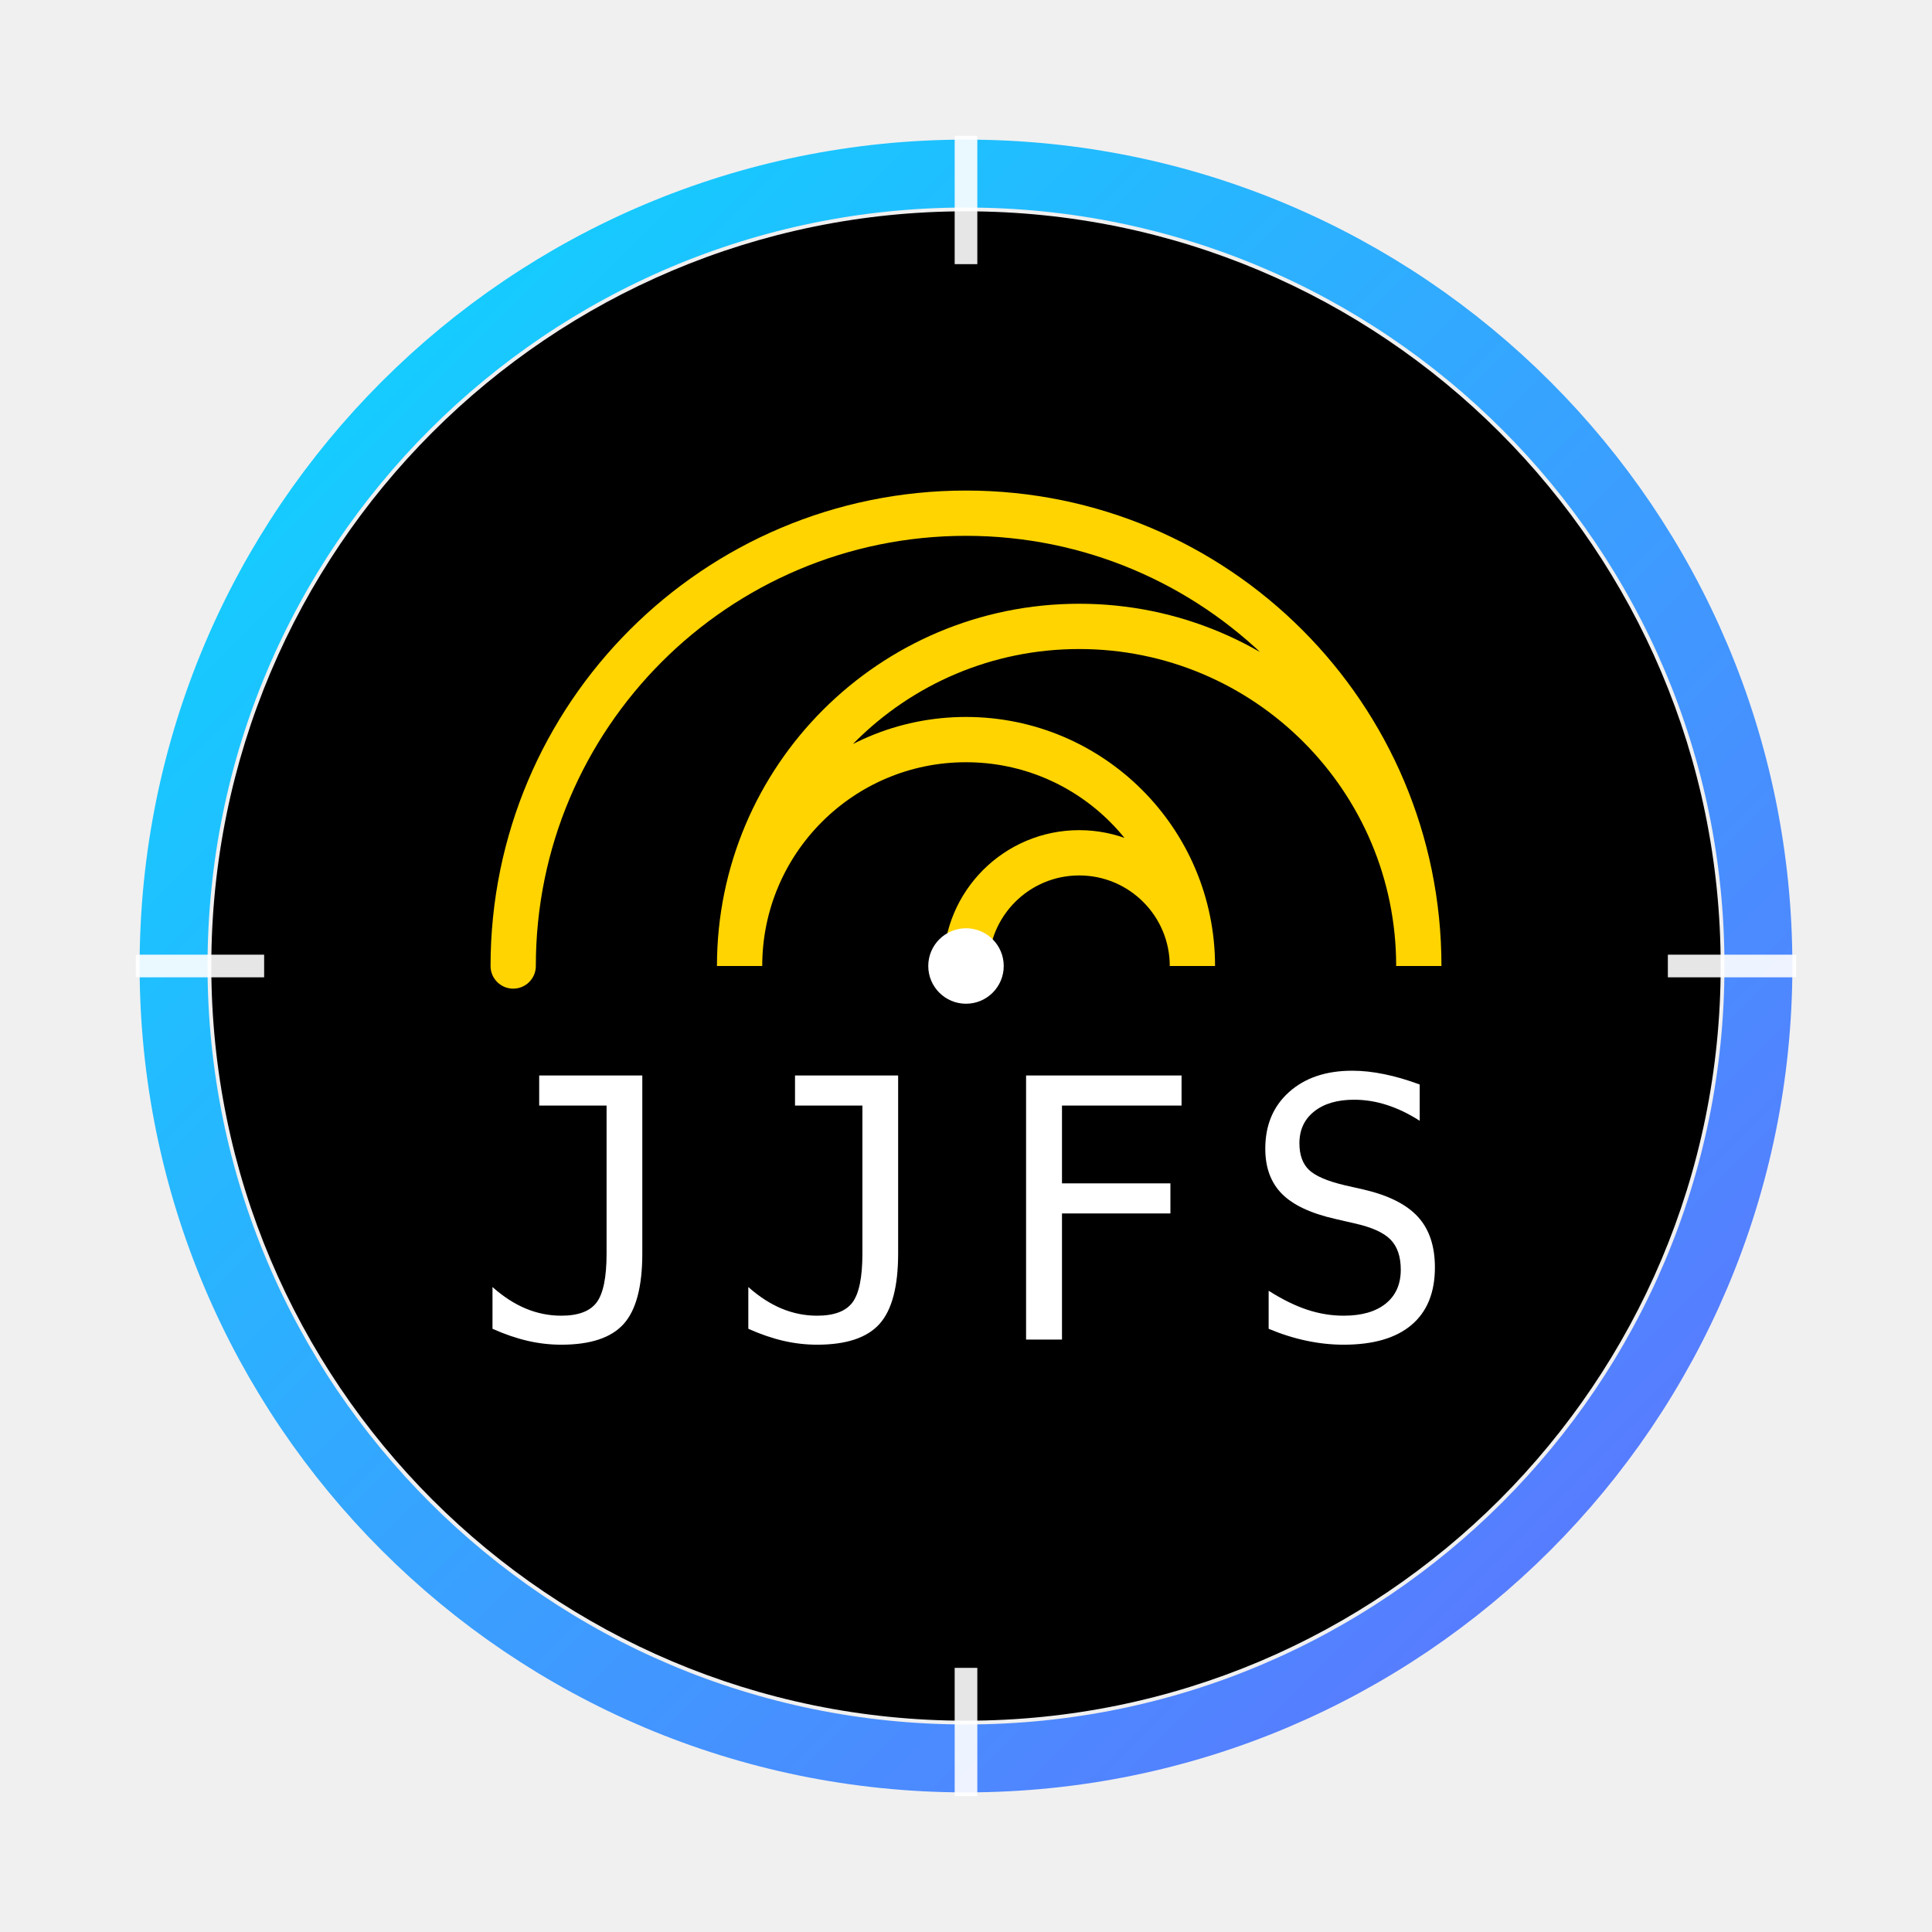
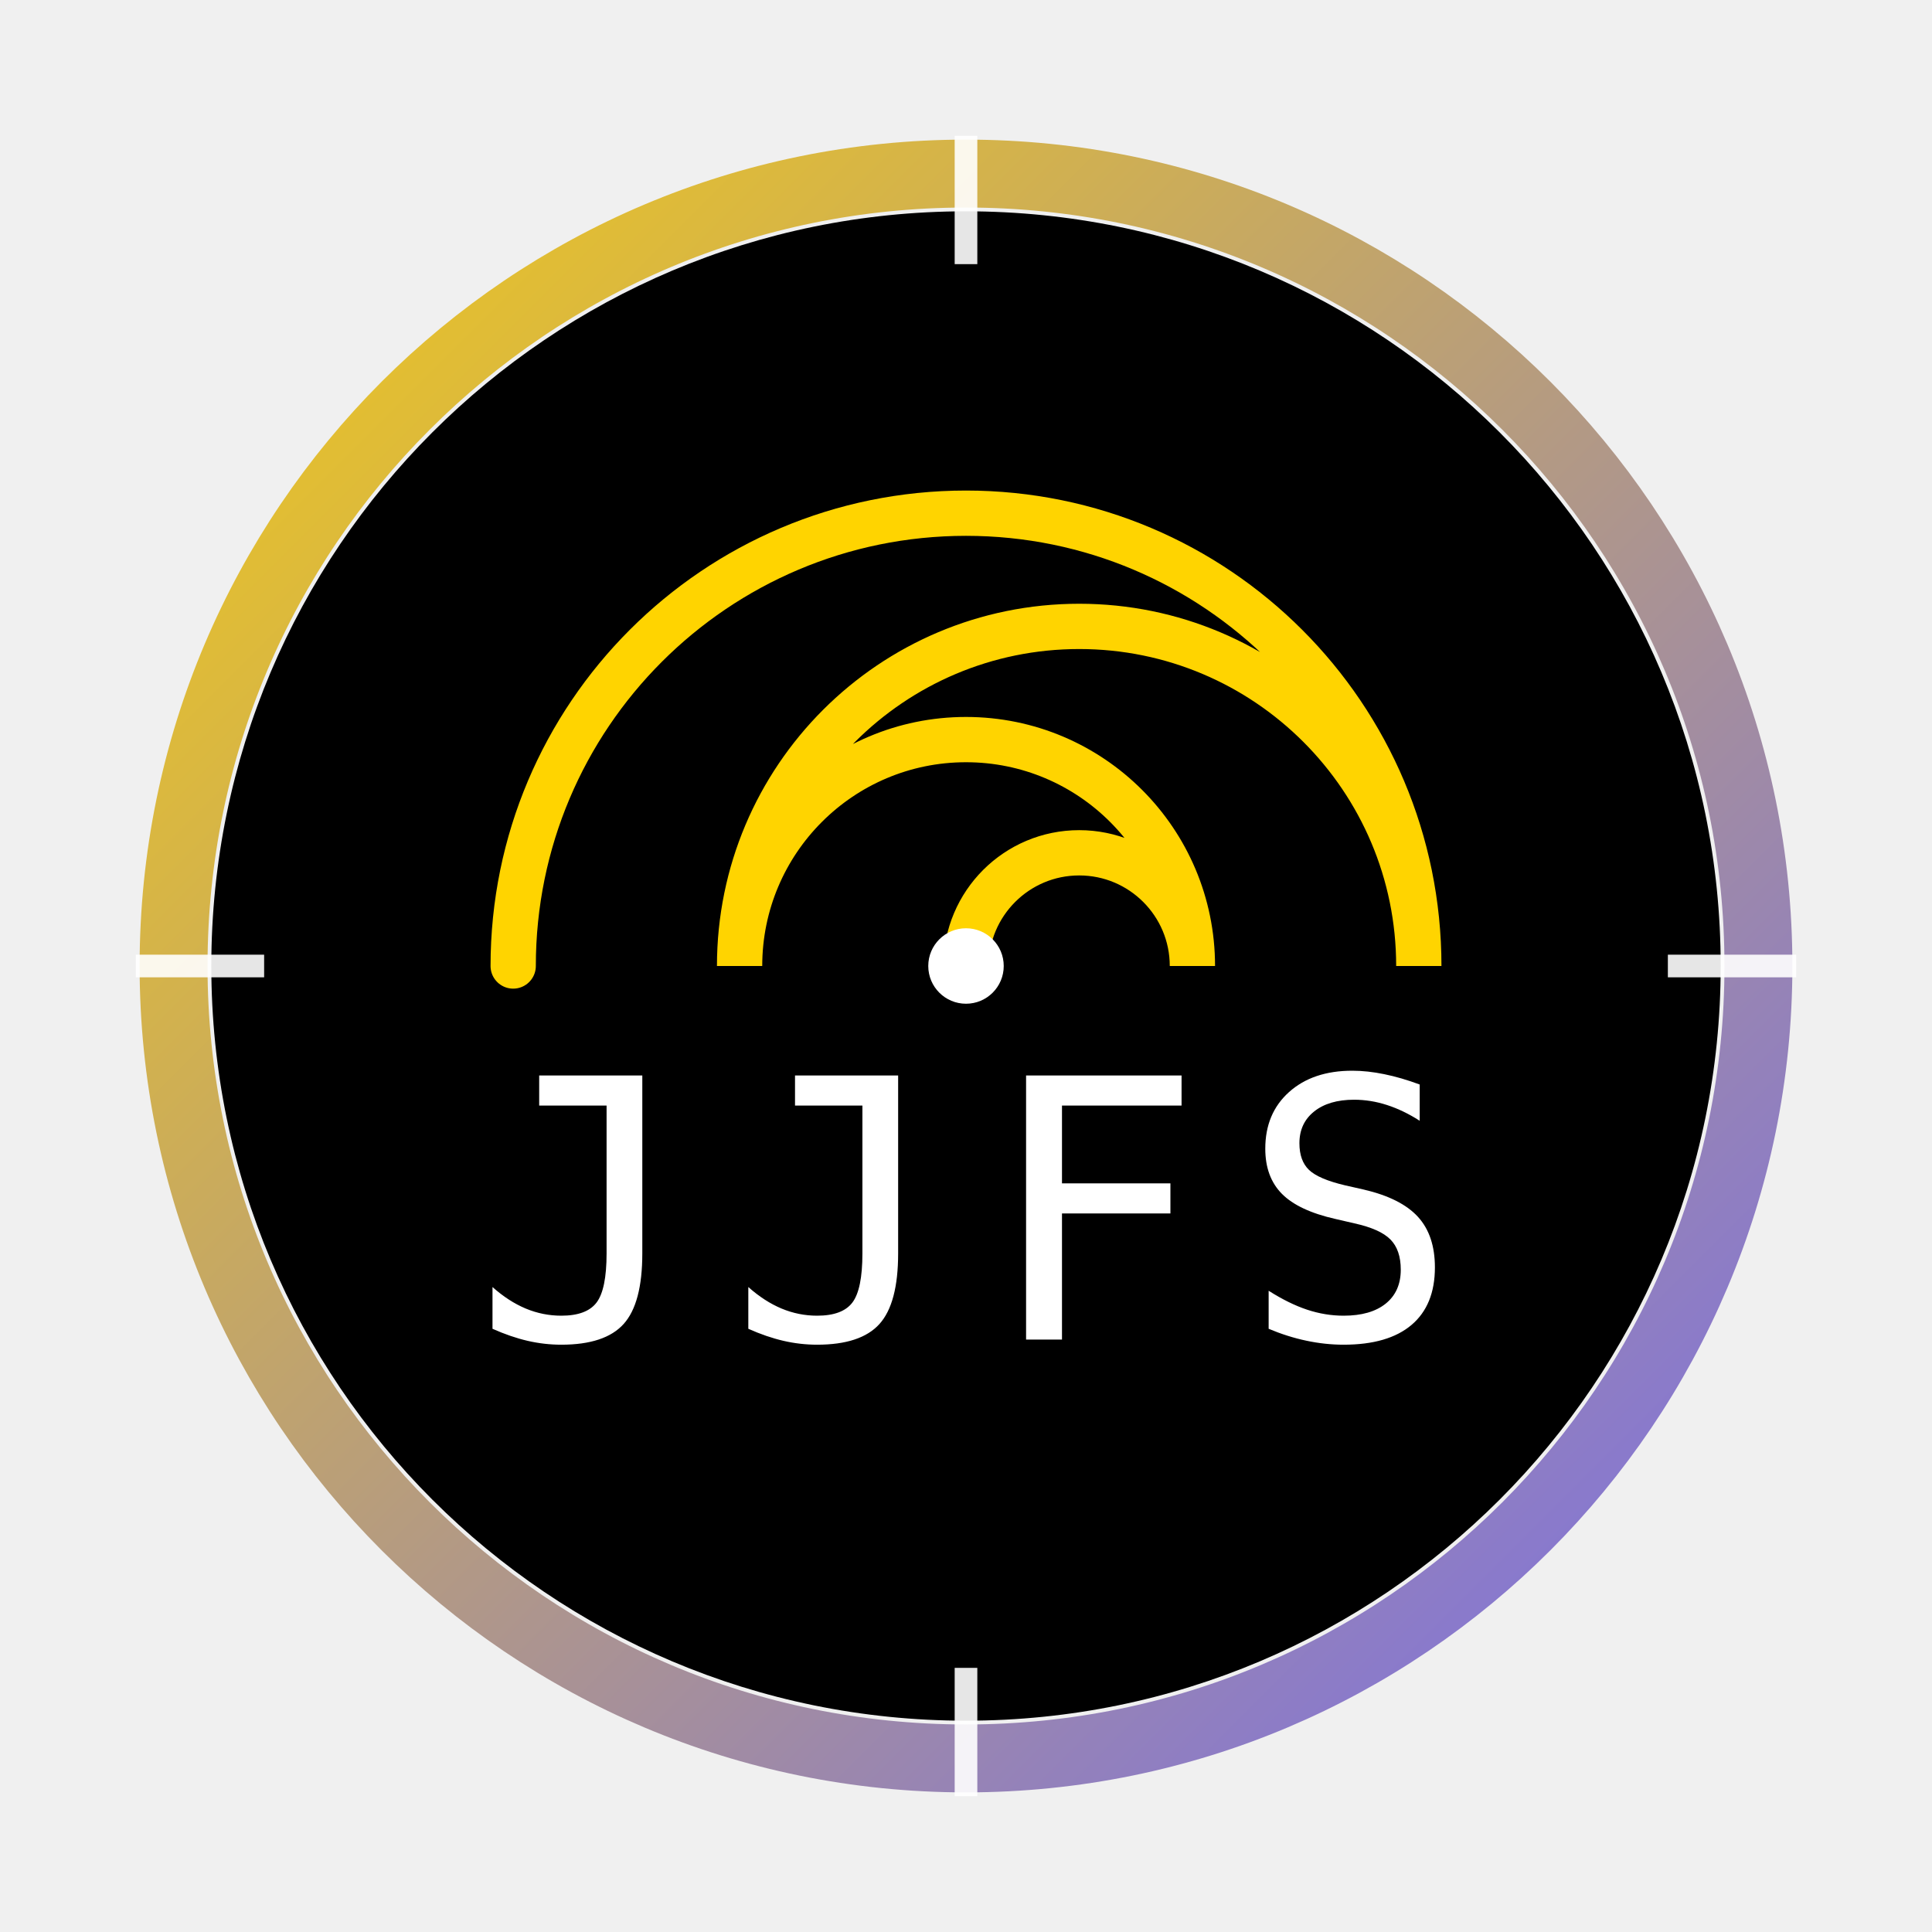
<svg xmlns="http://www.w3.org/2000/svg" viewBox="0 0 512 512" width="512" height="512">
  <defs>
    <linearGradient id="g" x1="0" y1="0" x2="512" y2="512" gradientUnits="userSpaceOnUse">
-       <stop offset="0%" stop-color="#00E5FF" />
+       <stop offset="0%" stop-color="#FFD400" />
      <stop offset="100%" stop-color="#6C63FF" />
    </linearGradient>
  </defs>
  <circle cx="256" cy="256" r="200" fill="black" />
  <circle cx="256" cy="256" r="210" stroke="url(#g)" stroke-width="18" fill="none" />
  <path d="     M256 256     m-120 0     a120 120 0 1 1 240 0     a90 90 0 1 0 -180 0     a60 60 0 1 1 120 0     a30 30 0 1 0 -60 0   " stroke="#FFD400" stroke-width="12" stroke-linecap="round" fill="none" />
  <g stroke="white" stroke-width="6" opacity="0.9">
    <line x1="256" y1="36" x2="256" y2="70" />
    <line x1="256" y1="442" x2="256" y2="476" />
    <line x1="36" y1="256" x2="70" y2="256" />
    <line x1="442" y1="256" x2="476" y2="256" />
  </g>
  <circle cx="256" cy="256" r="10" fill="white" />
  <text x="256" y="355" text-anchor="middle" font-family="monospace" font-size="96" letter-spacing="10" fill="white">
    JJFS
  </text>
</svg>
